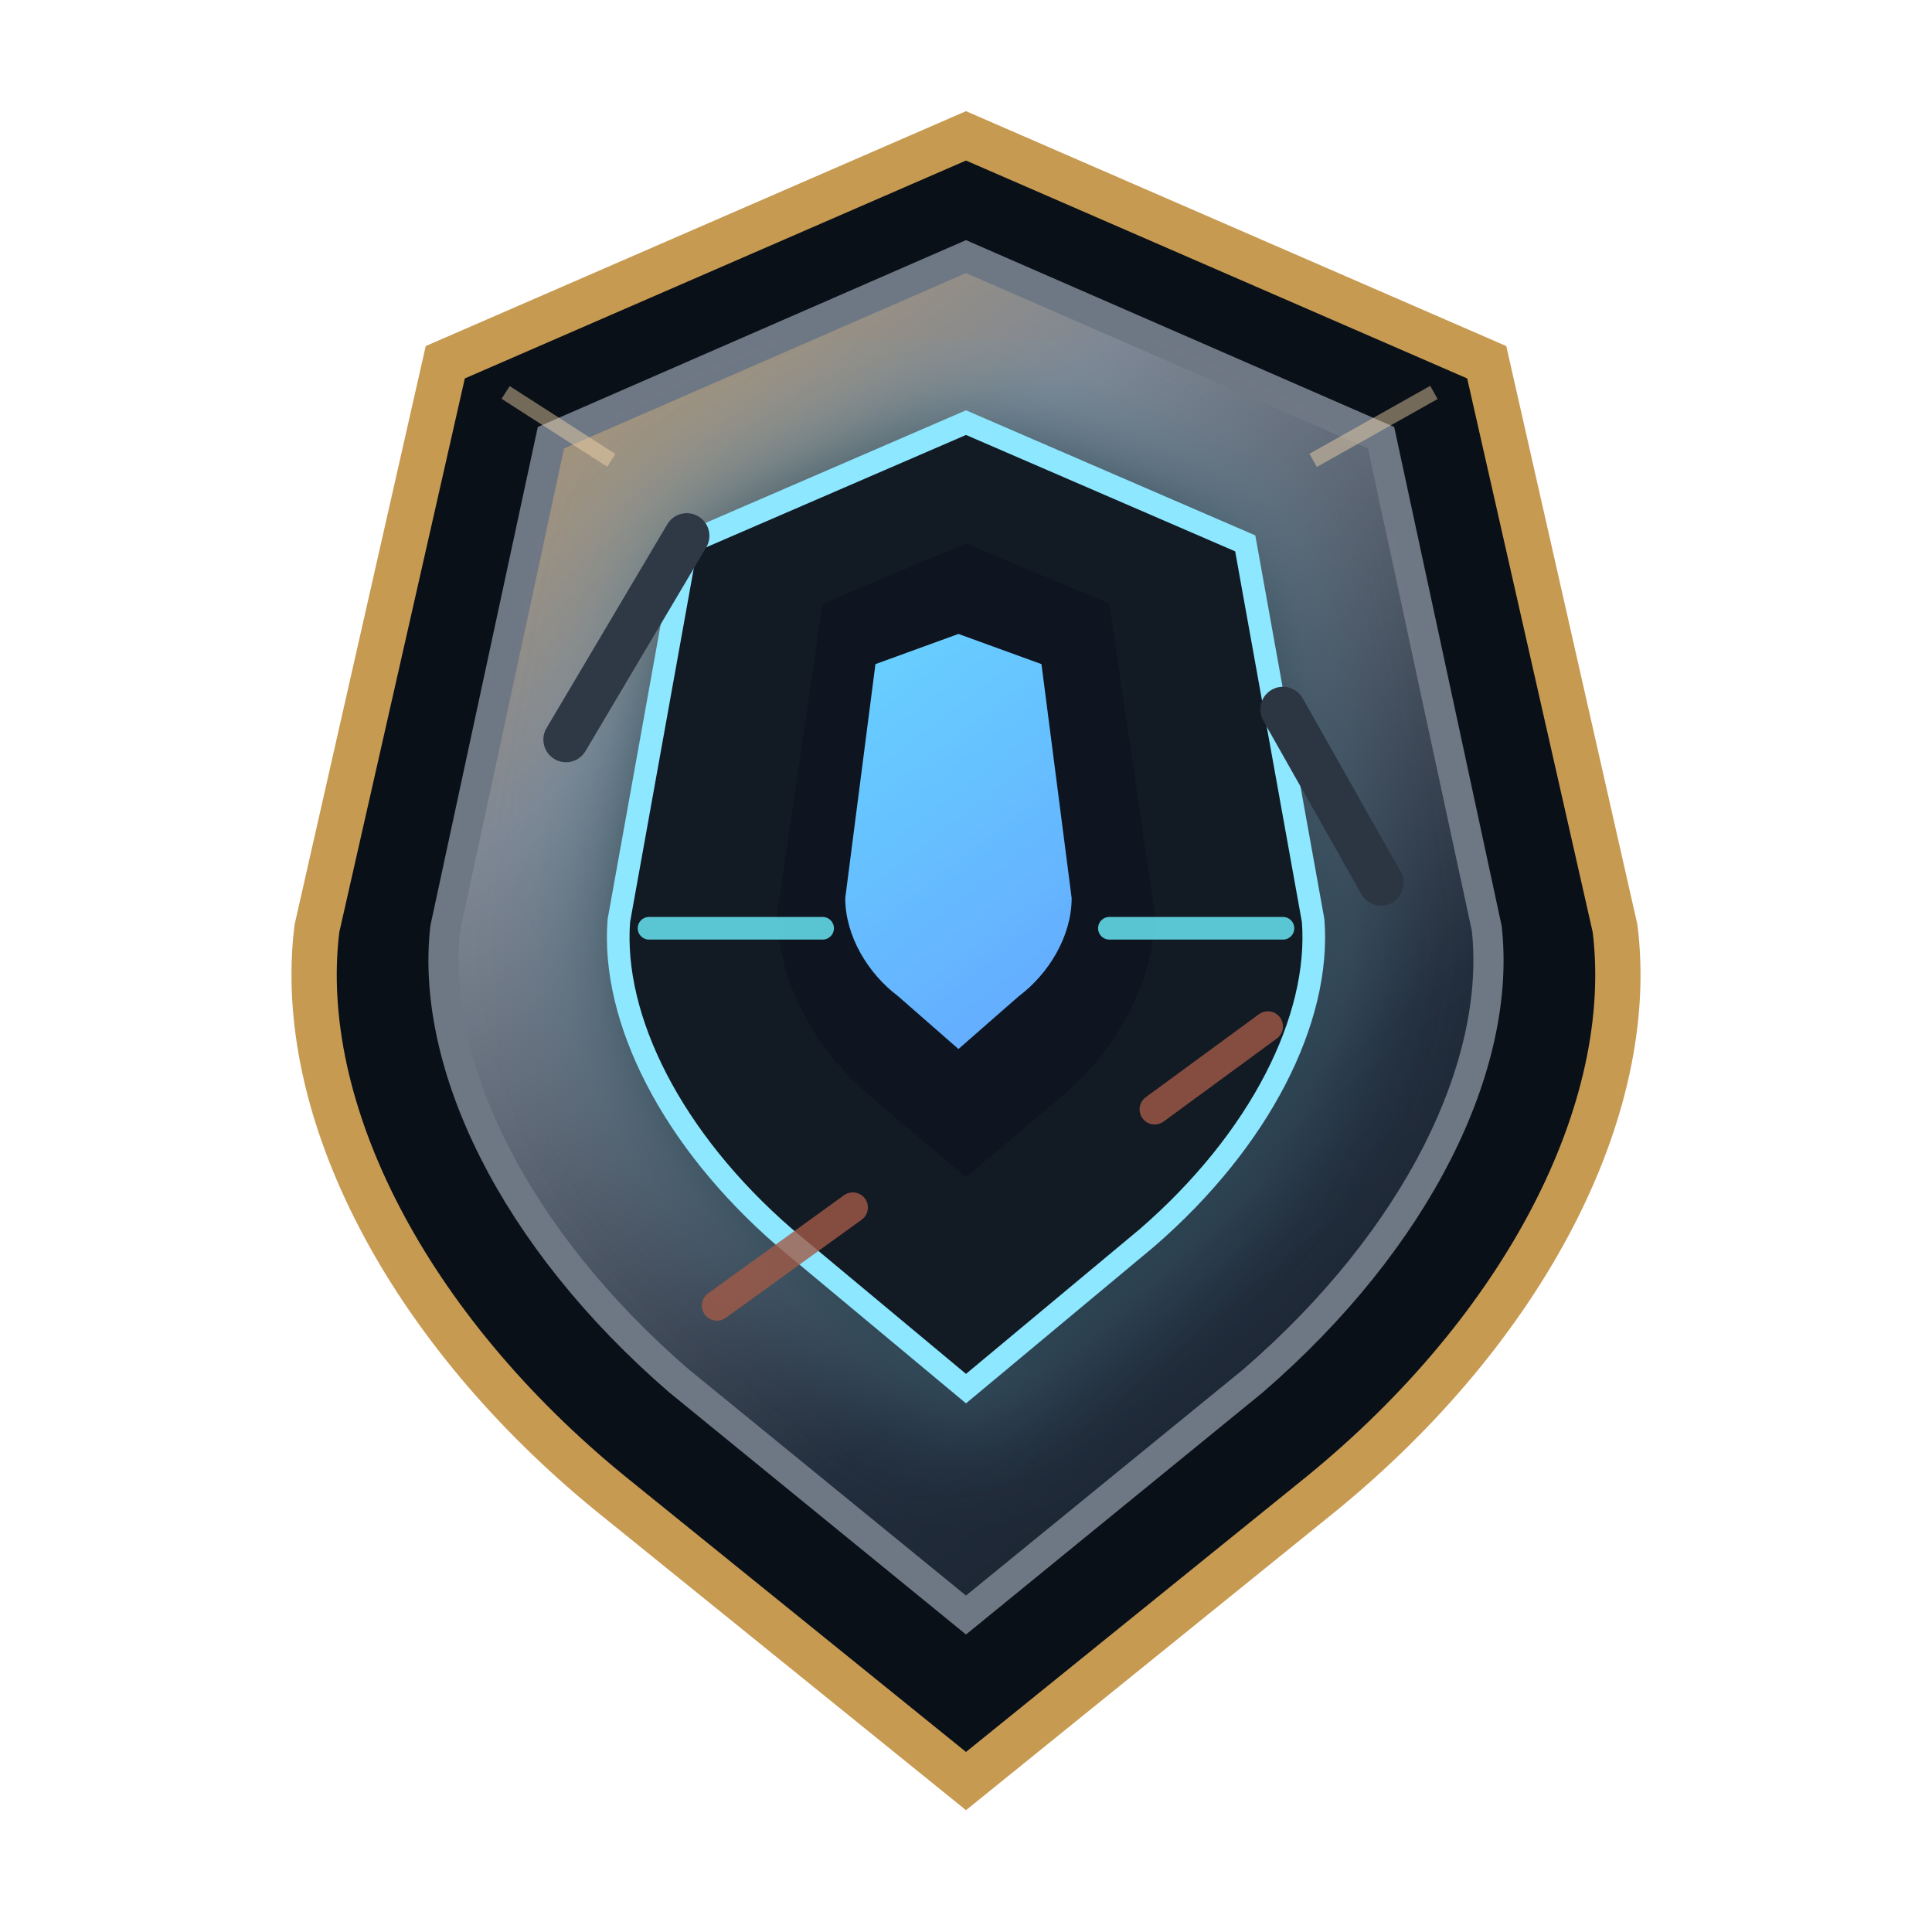
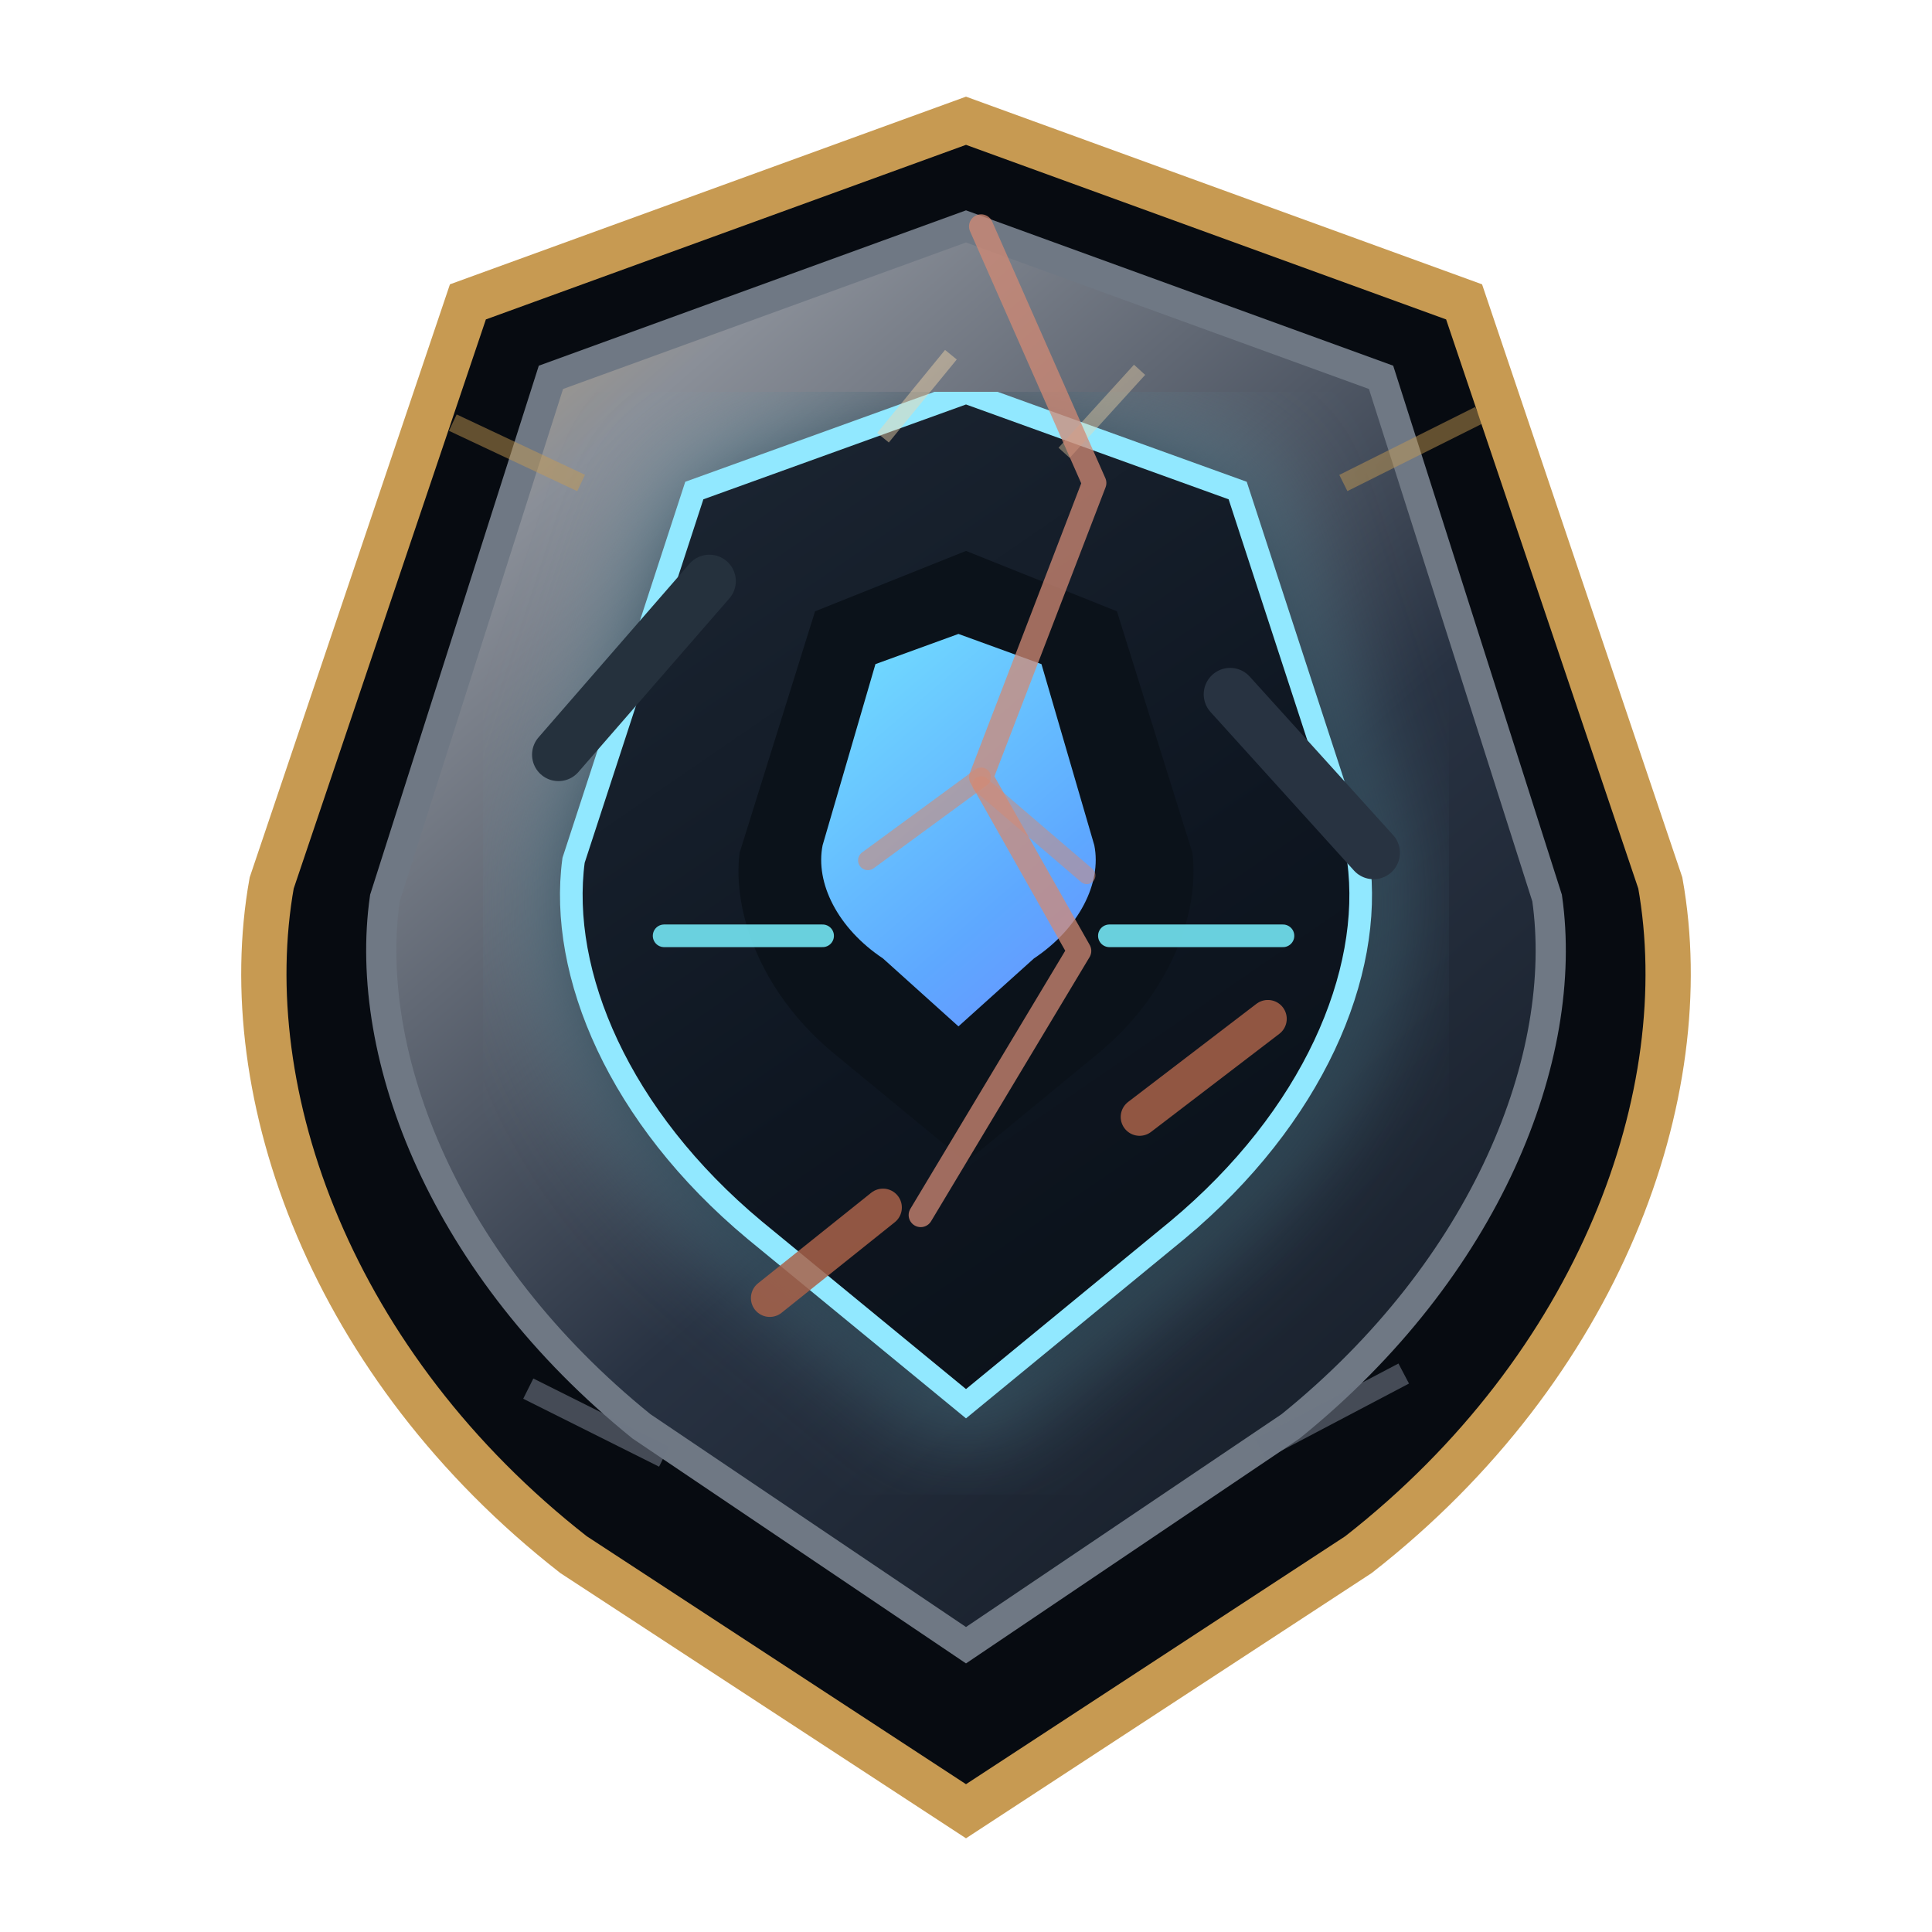
<svg xmlns="http://www.w3.org/2000/svg" width="256" height="256" viewBox="0 0 256 256" fill="none">
  <defs>
-     <linearGradient id="armor" x1="40" y1="24" x2="204" y2="228" gradientUnits="userSpaceOnUse">
-       <stop stop-color="#D6A55B" />
-       <stop offset="0.32" stop-color="#7E8794" />
-       <stop offset="0.68" stop-color="#222D3C" />
-       <stop offset="1" stop-color="#111923" />
+     <linearGradient id="outerArmor" x1="30" y1="20" x2="216" y2="232" gradientUnits="userSpaceOnUse">
+       <stop stop-color="#E0B46D" />
+       <stop offset="0.22" stop-color="#8A8F98" />
+       <stop offset="0.56" stop-color="#283242" />
+       <stop offset="1" stop-color="#0C121A" />
    </linearGradient>
-     <linearGradient id="edge" x1="73" y1="58" x2="183" y2="200" gradientUnits="userSpaceOnUse">
-       <stop stop-color="#6CF0FF" />
-       <stop offset="1" stop-color="#5D76FF" />
+     <linearGradient id="innerArmor" x1="78" y1="54" x2="170" y2="188" gradientUnits="userSpaceOnUse">
+       <stop stop-color="#1D2734" />
+       <stop offset="0.58" stop-color="#0E1621" />
+       <stop offset="1" stop-color="#0A1017" />
    </linearGradient>
-     <filter id="glow" x="53" y="45" width="150" height="166" filterUnits="userSpaceOnUse" color-interpolation-filters="sRGB">
-       <feGaussianBlur stdDeviation="8" result="blur" />
+     <linearGradient id="coreGlow" x1="92" y1="82" x2="164" y2="166" gradientUnits="userSpaceOnUse">
+       <stop stop-color="#79F1FF" />
+       <stop offset="0.5" stop-color="#5EA8FF" />
+       <stop offset="1" stop-color="#7C67FF" />
+     </linearGradient>
+     <filter id="cyanGlow" x="64" y="52" width="128" height="146" filterUnits="userSpaceOnUse" color-interpolation-filters="sRGB">
+       <feGaussianBlur stdDeviation="7" result="blur" />
      <feMerge>
        <feMergeNode in="blur" />
        <feMergeNode in="SourceGraphic" />
      </feMerge>
    </filter>
  </defs>
-   <path d="M128 18L197 48L214 123C217 147 202 176 175 198L128 236L81 198C54 176 39 147 42 123L59 48L128 18Z" fill="#0A1018" stroke="#C79A52" stroke-width="6" />
-   <path d="M128 34L183 58L197 123C199 141 188 164 166 183L128 214L90 183C68 164 57 141 59 123L73 58L128 34Z" fill="url(#armor)" stroke="#6E7784" stroke-width="4" />
-   <path d="M128 56L165 72L174 122C175 135 167 151 152 164L128 184L104 164C89 151 81 135 82 122L91 72L128 56Z" fill="#121A24" stroke="#8CE7FF" stroke-width="3" filter="url(#glow)" />
-   <path d="M128 72L147 80L153 121C153 129 149 138 141 145L128 156L115 145C107 138 103 129 103 121L109 80L128 72Z" fill="#0E1520" />
-   <path d="M127 84L138 88L142 119C142 124 139 129 135 132L127 139L119 132C115 129 112 124 112 119L116 88L127 84Z" fill="url(#edge)" />
-   <path d="M91 71L75 98" stroke="#2F3946" stroke-width="6" stroke-linecap="round" />
-   <path d="M170 94L183 117" stroke="#2C3642" stroke-width="6" stroke-linecap="round" />
-   <path d="M95 173L113 160" stroke="#A15A47" stroke-width="4" stroke-linecap="round" opacity="0.8" />
-   <path d="M153 147L168 136" stroke="#A15A47" stroke-width="4" stroke-linecap="round" opacity="0.8" />
-   <path d="M86 123H109" stroke="#6CF0FF" stroke-width="3" stroke-linecap="round" opacity="0.8" />
-   <path d="M147 123H170" stroke="#6CF0FF" stroke-width="3" stroke-linecap="round" opacity="0.8" />
-   <path d="M67 52L81 61" stroke="#F3D7AB" stroke-width="2" opacity="0.45" />
-   <path d="M174 61L190 52" stroke="#F3D7AB" stroke-width="2" opacity="0.45" />
+   <path d="M128 16L194 40L220 117C225 145 212 181 180 206L128 240L76 206C44 181 31 145 36 117L62 40L128 16Z" fill="#070B11" stroke="#C79A52" stroke-width="6" />
+   <path d="M128 30L183 50L205 119C208 140 197 168 171 189L128 218L85 189C59 168 48 140 51 119L73 50L128 30Z" fill="url(#outerArmor)" stroke="#6F7884" stroke-width="4" />
+   <path d="M128 52L164 65L180 114C182 129 174 148 156 163L128 186L100 163C82 148 74 129 76 114L92 65L128 52Z" fill="url(#innerArmor)" stroke="#91E8FF" stroke-width="3" filter="url(#cyanGlow)" />
+   <path d="M128 73L148 81L158 113C159 121 155 132 145 140L128 154L111 140C101 132 97 121 98 113L108 81L128 73Z" fill="#0B121A" />
+   <path d="M127 84L138 88L145 112C146 117 143 123 137 127L127 136L117 127C111 123 108 117 109 112L116 88L127 84Z" fill="url(#coreGlow)" />
+   <path d="M94 77L74 100" stroke="#25313D" stroke-width="7" stroke-linecap="round" />
+   <path d="M163 92L182 113" stroke="#283341" stroke-width="7" stroke-linecap="round" />
+   <path d="M102 172L117 160" stroke="#A86149" stroke-width="5" stroke-linecap="round" opacity="0.85" />
+   <path d="M151 148L168 135" stroke="#A86149" stroke-width="5" stroke-linecap="round" opacity="0.85" />
+   <path d="M88 124H109" stroke="#79F1FF" stroke-width="3" stroke-linecap="round" opacity="0.85" />
+   <path d="M147 124H170" stroke="#79F1FF" stroke-width="3" stroke-linecap="round" opacity="0.85" />
+   <path d="M117 58L126 47" stroke="#F3D7AB" stroke-width="2" opacity="0.45" />
+   <path d="M141 60L151 49" stroke="#F3D7AB" stroke-width="2" opacity="0.4" />
+   <path d="M130 30L145 64L130 103L143 126L122 161" stroke="#D28A74" stroke-width="3.2" stroke-linecap="round" stroke-linejoin="round" opacity="0.75" />
+   <path d="M130 103L115 114" stroke="#D28A74" stroke-width="2.6" stroke-linecap="round" opacity="0.6" />
+   <path d="M130 104L144 116" stroke="#D28A74" stroke-width="2.3" stroke-linecap="round" opacity="0.52" />
+   <path d="M60 56L77 64" stroke="#C79A52" stroke-width="2.4" opacity="0.48" />
+   <path d="M178 64L196 55" stroke="#C79A52" stroke-width="2.4" opacity="0.48" />
+   <path d="M70 184L88 193" stroke="#6E7784" stroke-width="3" opacity="0.6" />
+   <path d="M167 192L186 182" stroke="#6E7784" stroke-width="3" opacity="0.6" />
</svg>
